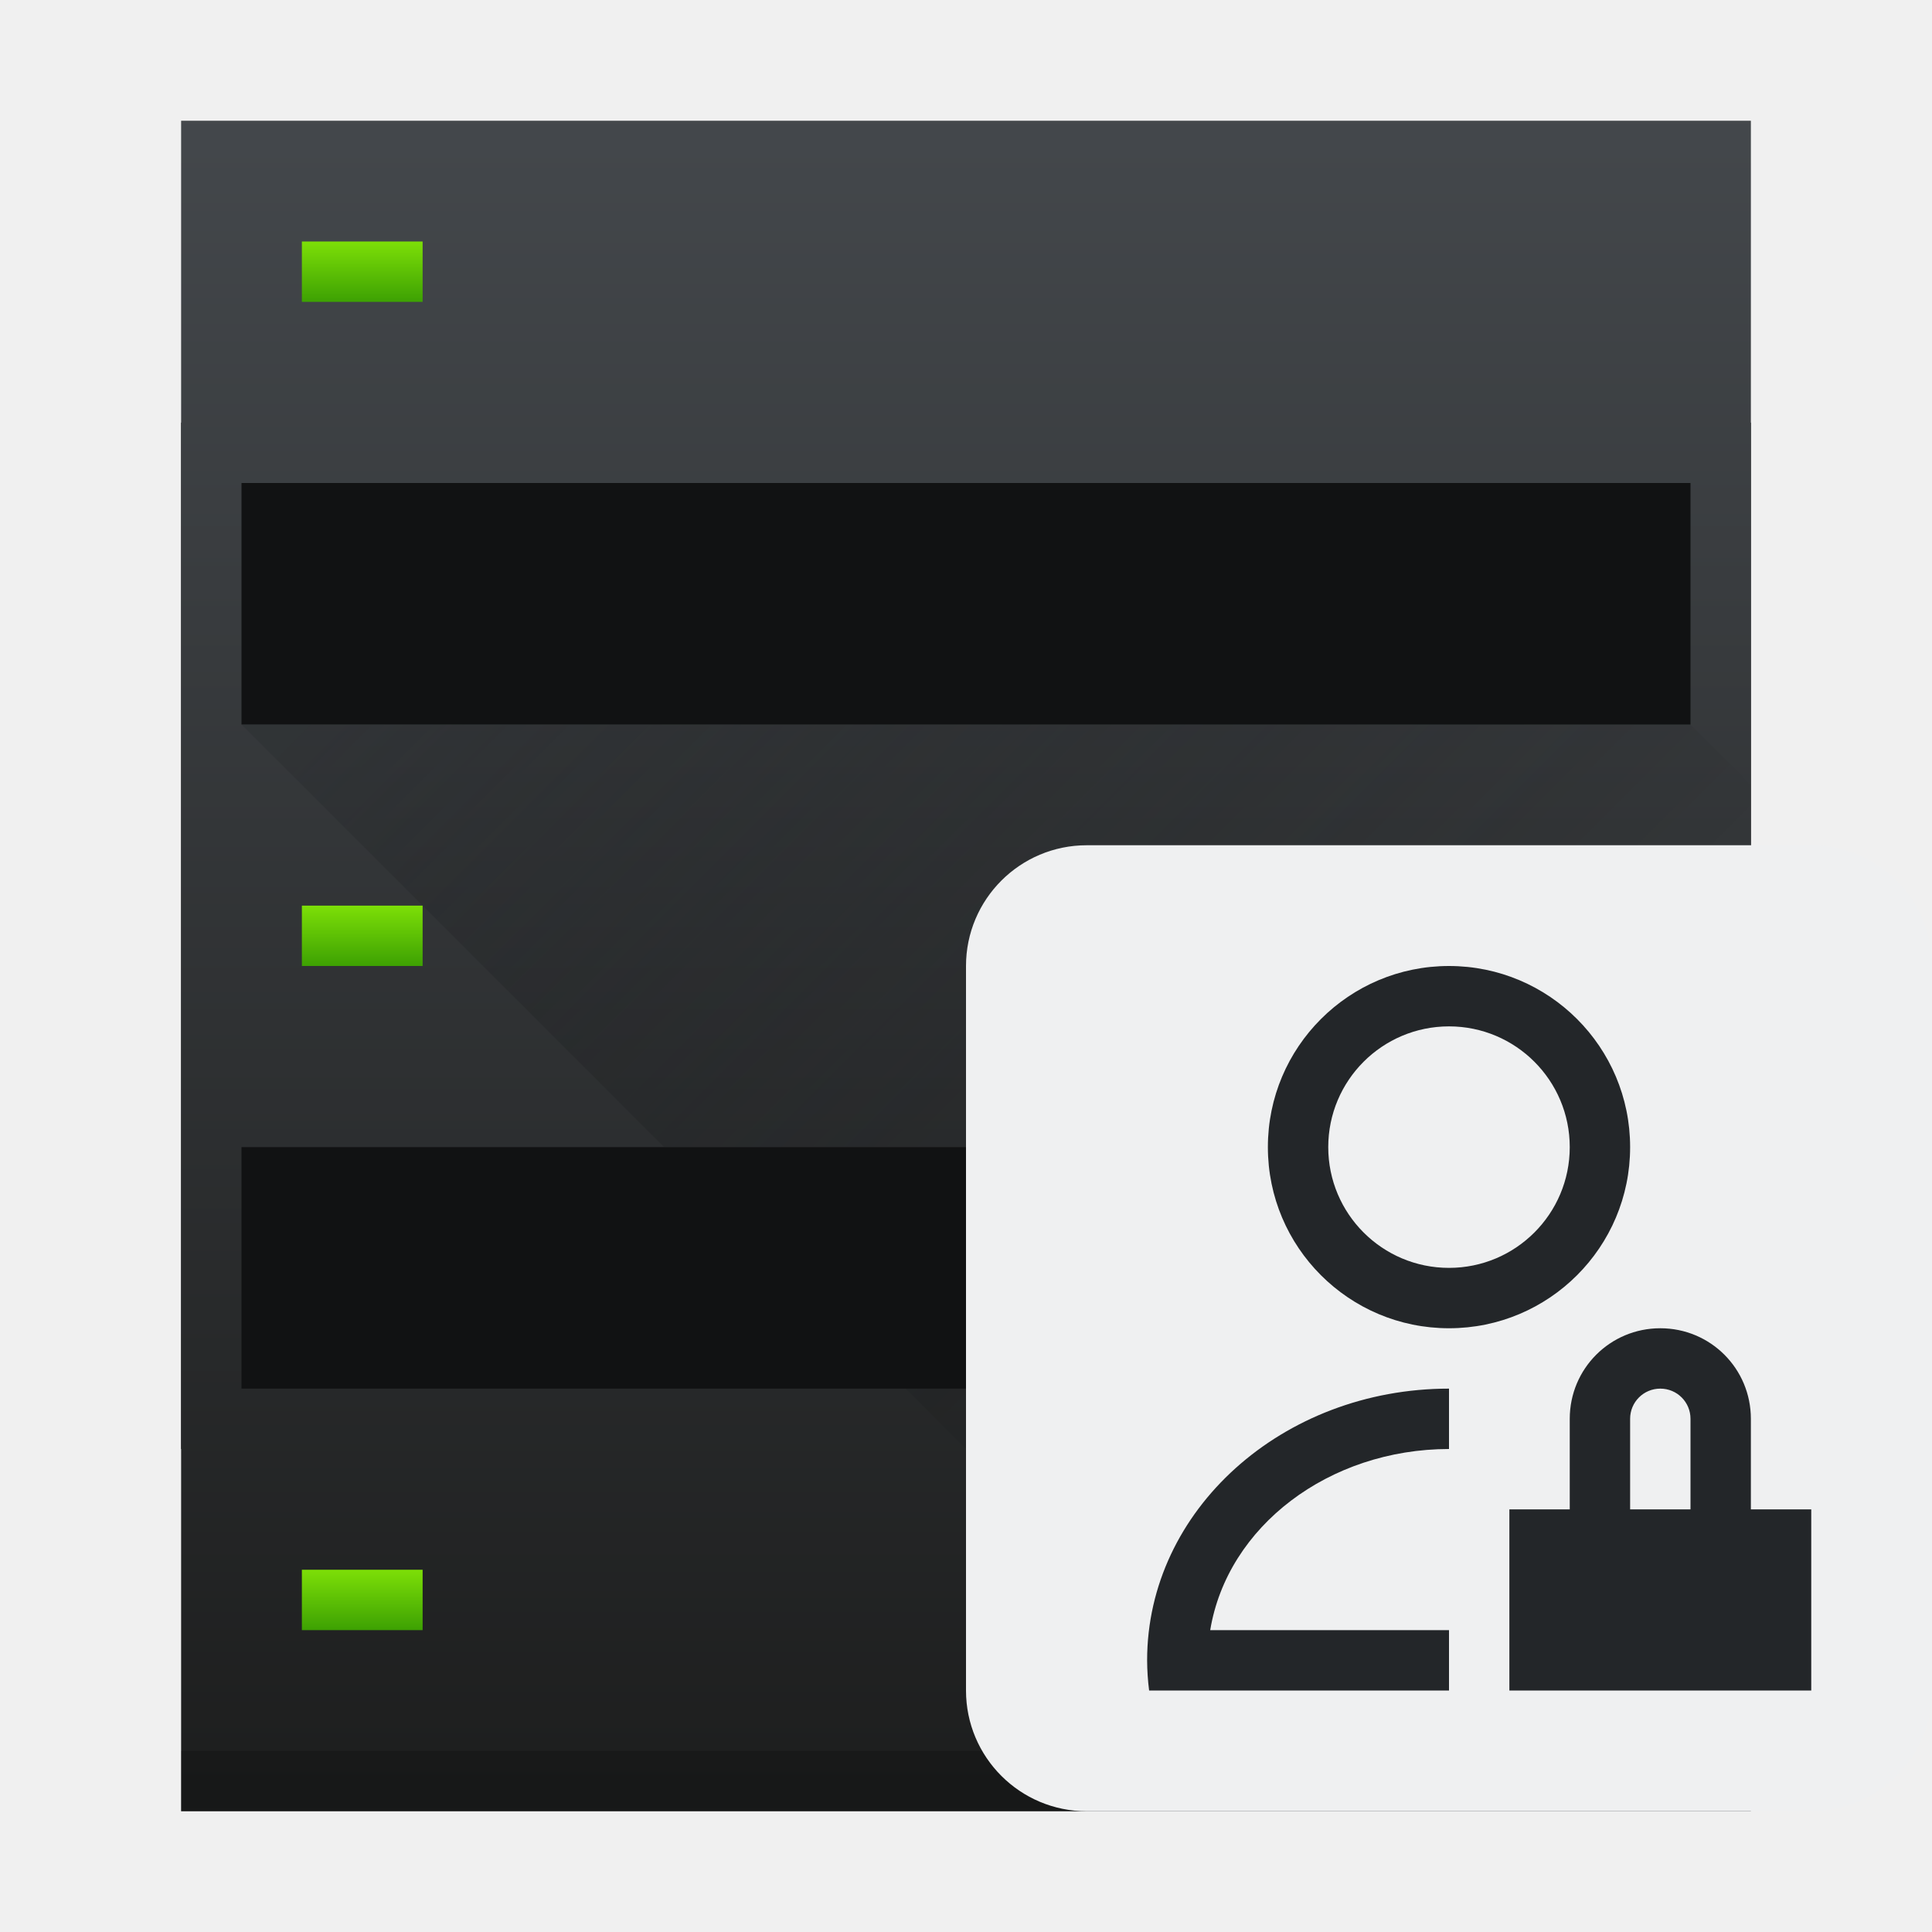
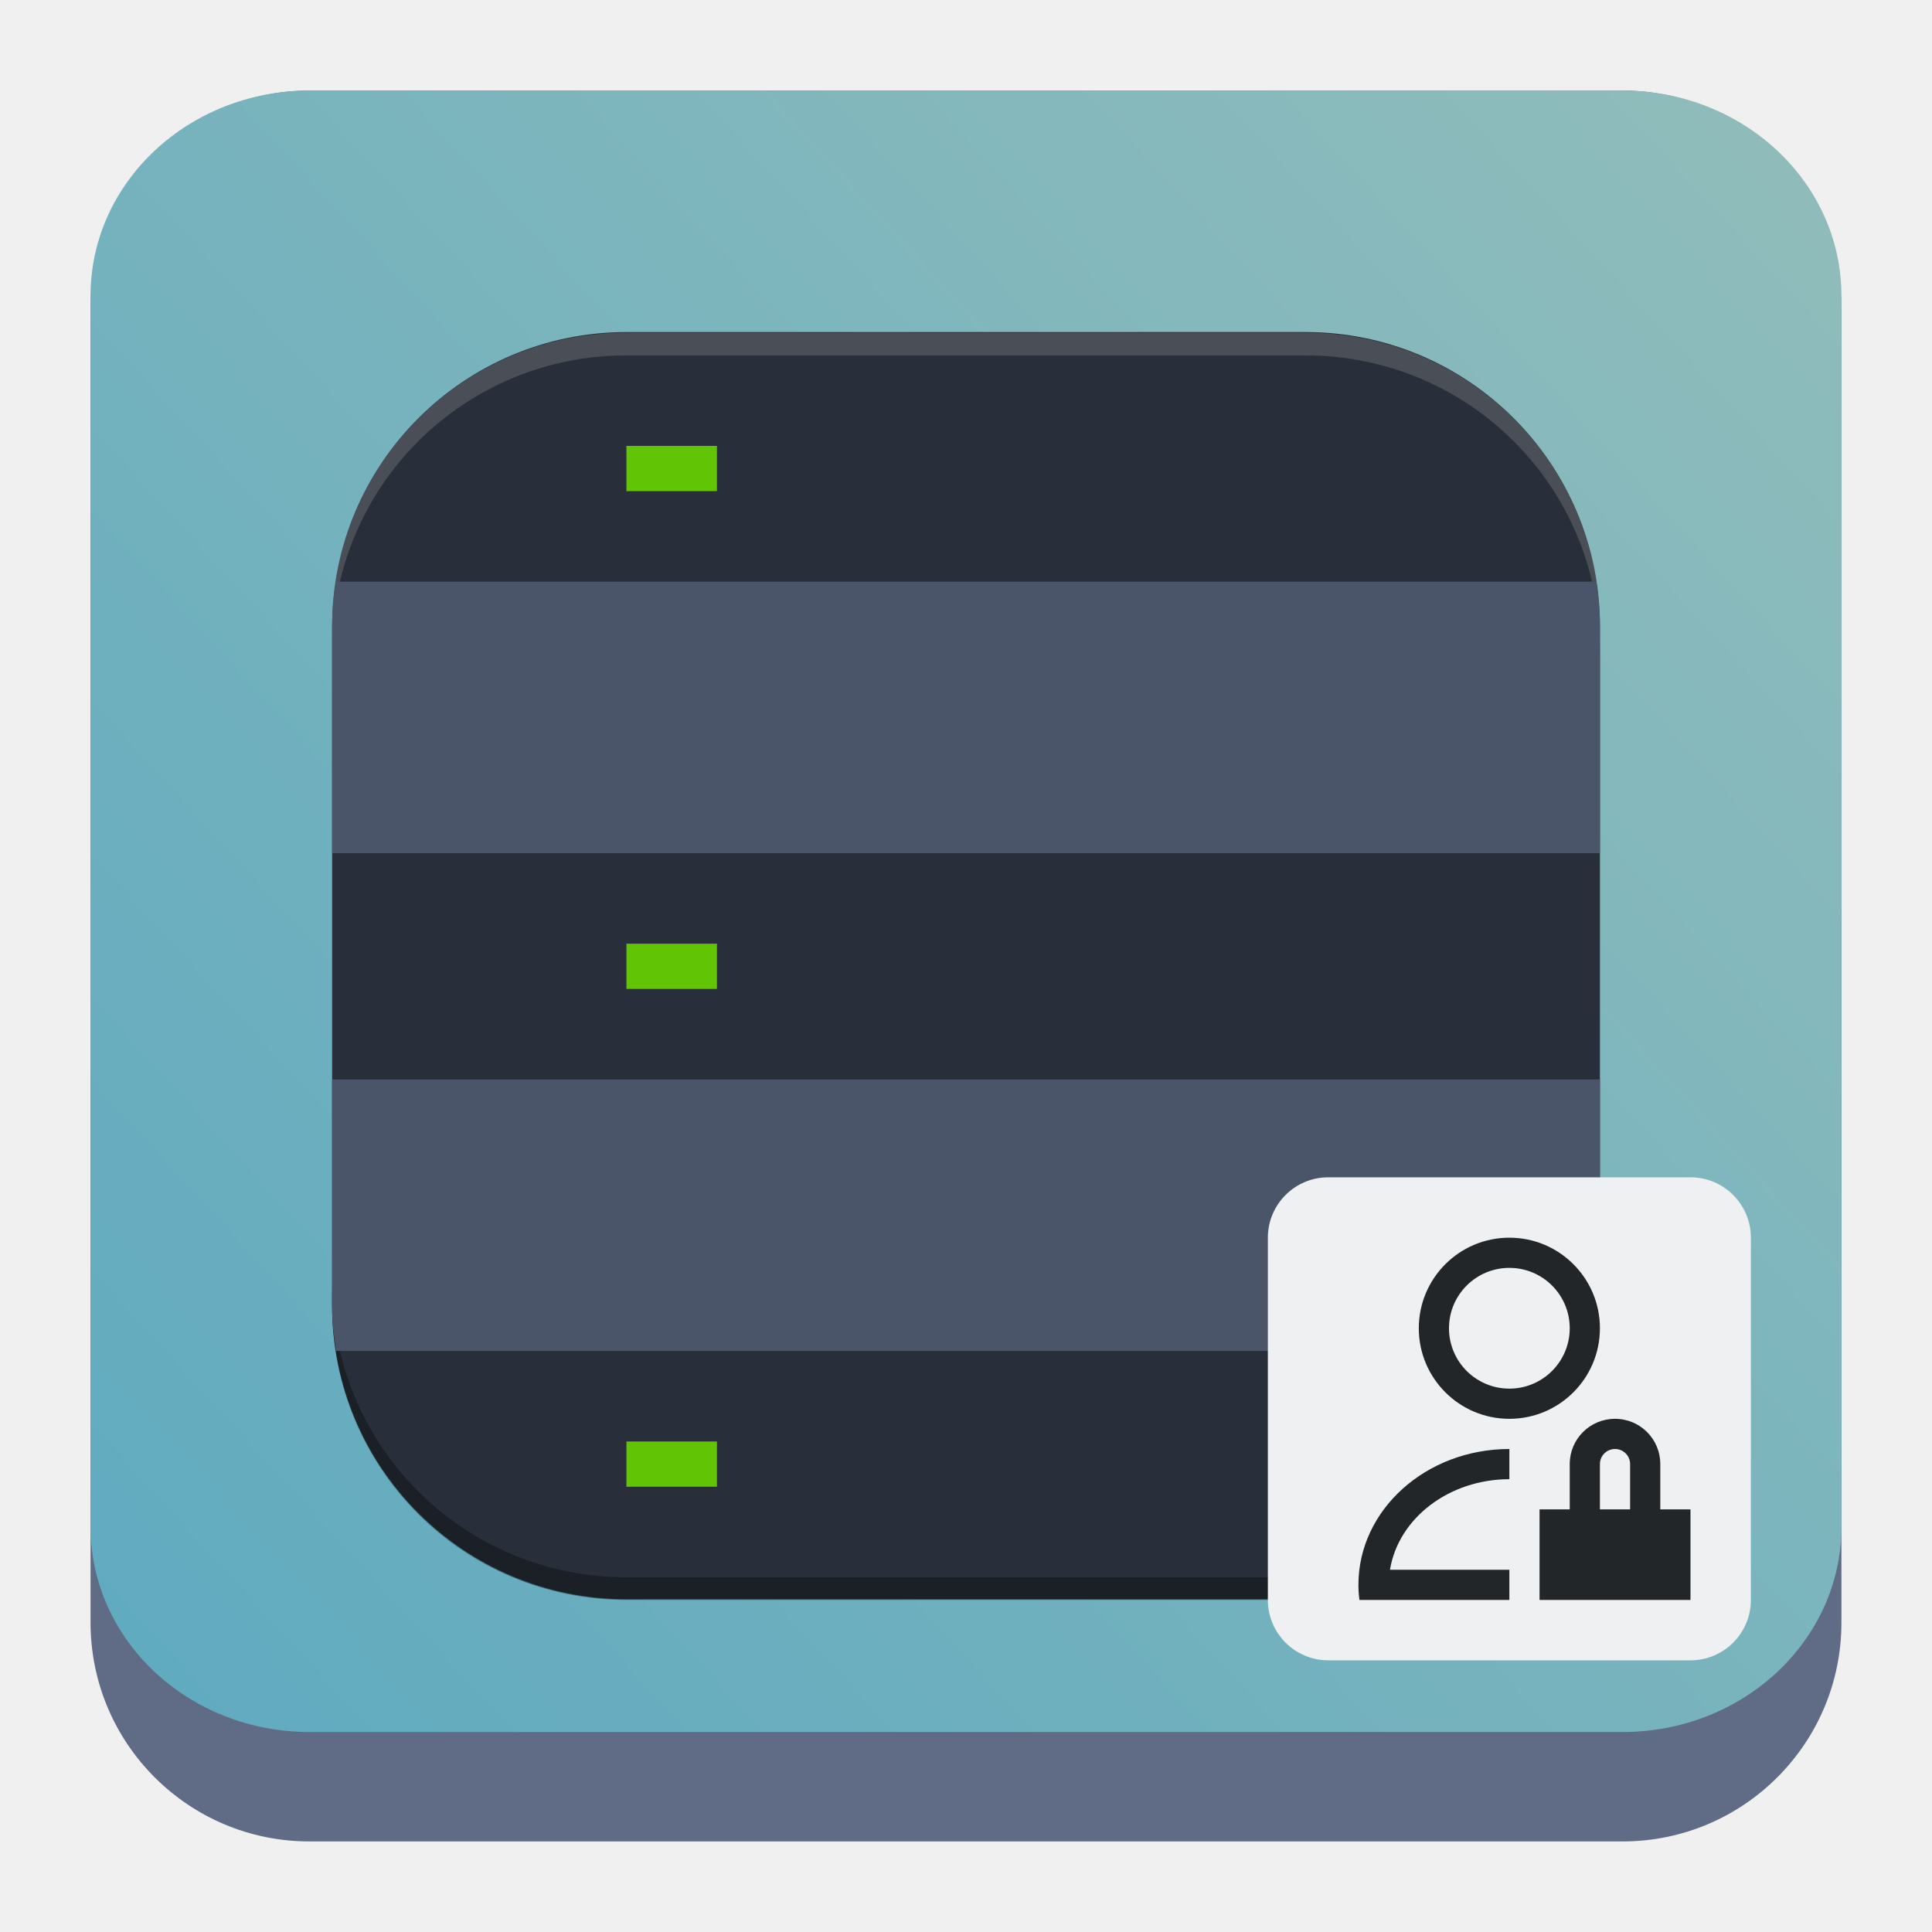
- <svg xmlns="http://www.w3.org/2000/svg" xmlns:xlink="http://www.w3.org/1999/xlink" height="32" width="32">
-   <linearGradient id="b" gradientTransform="matrix(.7 0 0 .7 -.7 -1.1)" gradientUnits="userSpaceOnUse" x2="0" y1="44" y2="4">
-     <stop offset="0" stop-color="#1d1e1e" />
-     <stop offset="1" stop-color="#44484c" />
-   </linearGradient>
-   <linearGradient id="c" x1="6" x2="6" xlink:href="#a" y1="5" y2="4" />
-   <linearGradient id="a" gradientUnits="userSpaceOnUse" x2="0" y1="507.8" y2="506.8">
-     <stop offset="0" stop-color="#3da103" />
-     <stop offset="1" stop-color="#7ddf07" />
-   </linearGradient>
-   <linearGradient id="d" x1="6" x2="6" xlink:href="#a" y1="16" y2="15" />
-   <linearGradient id="e" x1="6" x2="6" xlink:href="#a" y1="27" y2="26" />
-   <linearGradient id="f" gradientUnits="userSpaceOnUse" x1="5" x2="18" y1="12" y2="25">
-     <stop offset="0" stop-color="#292c2f" />
-     <stop offset="1" stop-opacity="0" />
-   </linearGradient>
-   <path d="M3 7h26v17H3z" fill="#111213" />
-   <path d="M3 2v28h26V2zm1 6h24v4H4zm0 11h24v4H4z" fill="url(#b)" />
-   <path d="M3 29h26v1H3z" opacity=".2" />
-   <g stroke-width=".7">
-     <path d="M5 4h2v1H5z" fill="url(#c)" />
-     <path d="M5 15h2v1H5z" fill="url(#d)" />
-     <path d="M5 26h2v1H5z" fill="url(#e)" />
+ <svg xmlns="http://www.w3.org/2000/svg" xmlns:xlink="http://www.w3.org/1999/xlink" width="64" version="1.1" height="64" id="svg3307">
+   <defs id="defs5455">
+     <linearGradient id="linearGradient1641" gradientUnits="userSpaceOnUse" x2="0" y1="30" y2="8">
+       <stop offset="0" stop-color="#cea476" id="stop1637" style="stop-color:#4c566a;stop-opacity:1;" />
+       <stop offset="1" stop-color="#dab58b" id="stop1639" style="stop-color:#2e3440;stop-opacity:1;" />
+     </linearGradient>
+     <linearGradient xlink:href="#linearGradient22063-0" id="linearGradient22065-6" x1="-22" y1="5.111" x2="-6.444" y2="-9.111" gradientUnits="userSpaceOnUse" gradientTransform="matrix(3.625,0,0,3.625,467.3214,555.048)" />
+     <linearGradient id="linearGradient22063-0">
+       <stop style="stop-color:#5faac0;stop-opacity:1;" offset="0" id="stop22059-6" />
+       <stop style="stop-color:#8fbcbb;stop-opacity:1;" offset="1" id="stop22061-2" />
+     </linearGradient>
+     <linearGradient id="b" gradientTransform="matrix(1.006217,0,0,0.9230743,-418.2651,-495.3194)" gradientUnits="userSpaceOnUse" x1="388.423" x2="388.423" y1="557.798" y2="505.798">
+       <stop offset="0" stop-color="#7f8c8d" id="stop13" />
+       <stop offset="1" stop-color="#afb0b3" id="stop15" />
+     </linearGradient>
+     <linearGradient id="d" gradientTransform="matrix(0.8944114,0,0,0.9230743,-28.62171,-33.96571)" gradientUnits="userSpaceOnUse" x1="1.333" x2="1.333" y1="48.714" y2="9.714">
+       <stop offset="0" stop-color="#eef1f2" id="stop19" />
+       <stop offset="1" stop-color="#f9fafb" id="stop21" />
+     </linearGradient>
+     <linearGradient id="f" gradientUnits="userSpaceOnUse" x1="-11.306" x2="-11.306" y1="23.62" y2="7.62" gradientTransform="matrix(1.714286,0,0,1.714286,-27.42857,-31.85714)">
+       <stop offset="0" stop-color="#3e3e3e" id="stop2" />
+       <stop offset="1" stop-color="#5c5c5c" id="stop4" />
+     </linearGradient>
+     <linearGradient id="a" gradientTransform="matrix(0.5714282,0,0,0.5714282,-222.4692,732.0492)" gradientUnits="userSpaceOnUse" x2="0" xlink:href="#b-3" y1="543.798" y2="503.798" />
+     <linearGradient id="b-3">
+       <stop offset="0" stop-color="#2f3943" id="stop2771" />
+       <stop offset="1" stop-color="#808c9b" id="stop2773" />
+     </linearGradient>
+     <linearGradient id="c" gradientTransform="matrix(0.6363631,0,0,0.6363631,-248.9998,698.0365)" gradientUnits="userSpaceOnUse" x2="0" xlink:href="#b-3" y1="499.798" y2="547.798" />
+     <linearGradient id="e" gradientUnits="userSpaceOnUse" x1="8" x2="20" y1="6" y2="20">
+       <stop offset="0" id="stop2782" />
+       <stop offset="1" stop-opacity="0" id="stop2784" />
+     </linearGradient>
+     <linearGradient id="d-6" gradientUnits="userSpaceOnUse" x1="11" x2="11" y1="17" y2="6">
+       <stop offset="0" stop-color="#ffd42a" id="stop2777" />
+       <stop offset="1" stop-color="#ffdf62" id="stop2779" />
+     </linearGradient>
+     <filter id="filter6437" x="-0.108" y="-0.108" width="1.216" height="1.216" color-interpolation-filters="sRGB">
+       <feGaussianBlur stdDeviation="0.41" id="feGaussianBlur438" />
+     </filter>
+     <linearGradient id="linearGradient6207" x1="7.635" x2="8.761" y1="5.704" y2="14.001" gradientUnits="userSpaceOnUse" gradientTransform="matrix(4.347936,0,0,4.347936,436.8094,445.1178)">
+       <stop stop-color="#2e3440" offset="0" id="stop433" />
+       <stop stop-color="#4c566a" offset="1" id="stop435" />
+     </linearGradient>
+     <linearGradient id="c-3" gradientUnits="userSpaceOnUse" x2="0" xlink:href="#linearGradient1641" y1="8" y2="2" gradientTransform="matrix(1.571429,0,0,1.571429,391.4286,522.2113)" />
+     <linearGradient id="b-6" gradientUnits="userSpaceOnUse" x2="0" y1="30" y2="8">
+       <stop offset="0" stop-color="#cea476" id="stop164" />
+       <stop offset="1" stop-color="#dab58b" id="stop166" />
+     </linearGradient>
+     <linearGradient id="d-7" gradientUnits="userSpaceOnUse" x2="0" xlink:href="#linearGradient1641" y1="30" y2="8" gradientTransform="matrix(1.571429,0,0,1.571429,391.4286,522.2113)" />
+     <linearGradient id="linearGradient331" gradientUnits="userSpaceOnUse" x2="0" y1="30" y2="8">
+       <stop offset="0" stop-color="#cea476" id="stop327" />
+       <stop offset="1" stop-color="#dab58b" id="stop329" />
+     </linearGradient>
+     <linearGradient id="e-5" gradientUnits="userSpaceOnUse" x1="16" x2="16" xlink:href="#linearGradient22063-0" y1="8" y2="2" />
+     <linearGradient id="a-3" gradientTransform="matrix(0.66667,0,0,0.66667,-256.38,-333.867)" gradientUnits="userSpaceOnUse" x2="0" y1="512.8" y2="503.8">
+       <stop offset="0" stop-color="#ebc69a" id="stop172" />
+       <stop offset="1" stop-color="#f4e0c8" stop-opacity="0" id="stop174" />
+     </linearGradient>
+     <linearGradient id="f-5" gradientUnits="userSpaceOnUse" x1="16" x2="16" xlink:href="#linearGradient22063-0" y1="11" y2="8" />
+     <linearGradient id="linearGradient342" gradientTransform="matrix(0.66667,0,0,0.66667,-256.38,-333.867)" gradientUnits="userSpaceOnUse" x2="0" y1="512.8" y2="503.8">
+       <stop offset="0" stop-color="#ebc69a" id="stop338" />
+       <stop offset="1" stop-color="#f4e0c8" stop-opacity="0" id="stop340" />
+     </linearGradient>
+     <linearGradient id="g" gradientUnits="userSpaceOnUse" x1="34" x2="48" y1="16" y2="30" gradientTransform="matrix(1.742857,0,0,1.742857,386.0857,515.1253)">
+       <stop offset="0" stop-color="#292c2f" id="stop196" />
+       <stop offset="1" stop-opacity="0" id="stop198" />
+     </linearGradient>
+     <linearGradient id="h" gradientUnits="userSpaceOnUse" x1="30" x2="30" xlink:href="#a-36" y1="30" y2="8" gradientTransform="matrix(1.742857,0,0,1.742857,386.0857,515.1253)" />
+     <linearGradient id="a-36" gradientUnits="userSpaceOnUse" x2="0" y1="30" y2="8">
+       <stop offset="0" stop-color="#cfd2d5" id="stop222" />
+       <stop offset="1" stop-color="#eff0f1" id="stop224" />
+     </linearGradient>
+     <linearGradient id="m" x1="18" x2="30" y1="18" y2="30" gradientUnits="userSpaceOnUse" gradientTransform="matrix(1.914278,0,0,1.914278,382.5431,511.583)">
+       <stop stop-color="#292c2f" offset="0" id="stop205" />
+       <stop stop-opacity="0" offset="1" id="stop207" />
+     </linearGradient>
+     <linearGradient id="l" x1="22" x2="22" y1="30" y2="8" gradientTransform="matrix(0,-1.914278,-1.914278,0,466.7713,595.8112)" gradientUnits="userSpaceOnUse" xlink:href="#k" />
+     <linearGradient id="k" x2="0" y1="30" y2="8" gradientUnits="userSpaceOnUse">
+       <stop stop-color="#cfd2d5" offset="0" id="stop231" />
+       <stop stop-color="#eff0f1" offset="1" id="stop233" />
+     </linearGradient>
+     <linearGradient id="b-67" gradientTransform="matrix(1.05,0,0,1.05,398.256,520.3354)" gradientUnits="userSpaceOnUse" x2="0" y1="44" y2="4">
+       <stop offset="0" stop-color="#1d1e1e" id="stop3" />
+       <stop offset="1" stop-color="#44484c" id="stop4-5" />
+     </linearGradient>
+     <linearGradient id="c-35" x1="6" x2="6" xlink:href="#a-6" y1="5" y2="4" />
+     <linearGradient id="a-6" gradientUnits="userSpaceOnUse" x2="0" y1="507.8" y2="506.8">
+       <stop offset="0" stop-color="#3da103" id="stop5" />
+       <stop offset="1" stop-color="#7ddf07" id="stop6" />
+     </linearGradient>
+     <linearGradient id="d-2" x1="6" x2="6" xlink:href="#a-6" y1="16" y2="15" />
+     <linearGradient id="linearGradient2" gradientUnits="userSpaceOnUse" x2="0" y1="507.8" y2="506.8">
+       <stop offset="0" stop-color="#3da103" id="stop1" />
+       <stop offset="1" stop-color="#7ddf07" id="stop2-9" />
+     </linearGradient>
+     <linearGradient id="e-1" x1="6" x2="6" xlink:href="#a-6" y1="27" y2="26" />
+     <linearGradient id="linearGradient8" gradientUnits="userSpaceOnUse" x2="0" y1="507.8" y2="506.8">
+       <stop offset="0" stop-color="#3da103" id="stop7" />
+       <stop offset="1" stop-color="#7ddf07" id="stop8" />
+     </linearGradient>
+     <linearGradient id="f-2" gradientUnits="userSpaceOnUse" x1="5" x2="18" y1="12" y2="25" gradientTransform="matrix(1.5,0,0,1.5,399.306,521.9854)">
+       <stop offset="0" stop-color="#292c2f" id="stop9" />
+       <stop offset="1" stop-opacity="0" id="stop10" />
+     </linearGradient>
+   </defs>
+   <g id="layer1" transform="translate(-384.5714,-515.798)">
+     <path d="m 387.571,526.048 c 0,-4.004 3.246,-7.25 7.25,-7.25 h 43.5 c 4.004,0 7.25,3.246 7.25,7.25 v 43.5 c 0,4.004 -3.246,7.25 -7.25,7.25 h -43.5 c -4.004,0 -7.25,-3.246 -7.25,-7.25 z" id="path736-7" style="fill:#606c86;fill-opacity:1;stroke-width:3.625" />
+     <path d="m 387.571,525.595 c 0,-3.754 3.246,-6.797 7.25,-6.797 h 43.5 c 4.004,0 7.25,3.043 7.25,6.797 v 40.781 c 0,3.754 -3.246,6.797 -7.25,6.797 h -43.5 c -4.004,0 -7.25,-3.043 -7.25,-6.797 z" id="path738-9" style="fill:url(#linearGradient22065-6);fill-opacity:1;stroke-width:3.625" />
+     <g id="g1" transform="matrix(1.000516,0,0,1,-8.20813,-55.99997)">
+       <rect width="41.977" height="41.977" x="403.573" y="582.798" fill="#4d4d4d" rx="9.746" ry="9.746" id="rect1" style="stroke-width:0.75;fill:#292f3a;fill-opacity:1" />
+       <path d="m 403.571,614.301 v 0.75 c 0,5.399 4.347,9.747 9.747,9.747 h 22.484 c 5.399,0 9.747,-4.347 9.747,-9.747 v -0.75 c 0,5.399 -4.347,9.746 -9.747,9.746 h -22.484 a 9.726,9.726 0 0 1 -9.747,-9.746" opacity="0.35" id="path1" style="stroke-width:0.75" />
+       <path fill="#ffffff" d="m 403.571,593.318 v -0.75 c 0,-5.399 4.347,-9.747 9.747,-9.747 h 22.484 c 5.399,0 9.747,4.347 9.747,9.747 v 0.75 c 0,-5.399 -4.347,-9.746 -9.747,-9.746 h -22.484 a 9.726,9.726 0 0 0 -9.747,9.746" opacity="0.15" id="path2" style="stroke-width:0.75" />
+       <path d="m 403.696,591.066 a 9.744,9.744 0 0 0 -0.123,1.477 v 7.518 h 41.977 v -7.518 c 0,-0.503 -0.051,-0.994 -0.123,-1.477 z m -0.123,16.49 v 7.472 c 0,0.519 0.053,1.025 0.13,1.522 h 41.716 c 0.077,-0.497 0.13,-1.003 0.13,-1.522 v -7.472 z" opacity="0.45" style="fill:#4a5569;stroke-width:0.75;fill-opacity:1;opacity:1" id="path3" />
+       <path d="m 413.317,586.569 h 2.998 v 1.499 h -2.998 z m 0,16.49 h 2.998 v 1.499 h -2.998 z m 0,16.49 h 2.998 v 1.499 h -2.998 z" style="fill:#61c405;fill-opacity:1;stroke-width:0.75" id="path4" />
+     </g>
+     <g id="g2" transform="translate(2.99992,-16.99997)">
+       <rect fill="#eff0f1" height="16" rx="2" width="16" x="423.571" y="571.798" id="rect12" />
+       <path d="m 435.071,579.798 c -0.831,0 -1.5,0.669 -1.5,1.5 v 1.5 h -1 v 3 h 5 v -3 h -1 v -1.5 c 0,-0.831 -0.669,-1.5 -1.5,-1.5 z m 0,1 c 0.277,0 0.5,0.223 0.5,0.5 v 1.5 h -1 v -1.5 c 0,-0.277 0.223,-0.5 0.5,-0.5 z m -3.5,0 a 5,4.5 0 0 0 -5,4.5 5,4.5 0 0 0 0.033,0.5 h 4.967 v -1 h -3.955 a 4,3.5 0 0 1 3.955,-3 z m 0,-7 a 3,3 0 0 0 -3,3 3,3 0 0 0 3,3 3,3 0 0 0 3,-3 3,3 0 0 0 -3,-3 z m 0,1 a 2,2 0 0 1 2,2 2,2 0 0 1 -2,2 2,2 0 0 1 -2,-2 2,2 0 0 1 2,-2 z" fill="#232629" id="path13" />
+     </g>
  </g>
-   <path d="M4 12l7 7h17v4H15l7 7h7V13l-1-1z" fill="url(#f)" fill-rule="evenodd" opacity=".4" />
-   <rect fill="#eff0f1" height="16" rx="2" width="16" x="16" y="14" />
-   <path d="M27.5 22c-.831 0-1.5.669-1.5 1.5V25h-1v3h5v-3h-1v-1.5c0-.831-.669-1.5-1.5-1.5zm0 1c.277 0 .5.223.5.5V25h-1v-1.5c0-.277.223-.5.5-.5zM24 23a5 4.5 0 0 0-5 4.5 5 4.5 0 0 0 .033.5H24v-1h-3.955A4 3.5 0 0 1 24 24zm0-7a3 3 0 0 0-3 3 3 3 0 0 0 3 3 3 3 0 0 0 3-3 3 3 0 0 0-3-3zm0 1a2 2 0 0 1 2 2 2 2 0 0 1-2 2 2 2 0 0 1-2-2 2 2 0 0 1 2-2z" fill="#232629" />
</svg>
